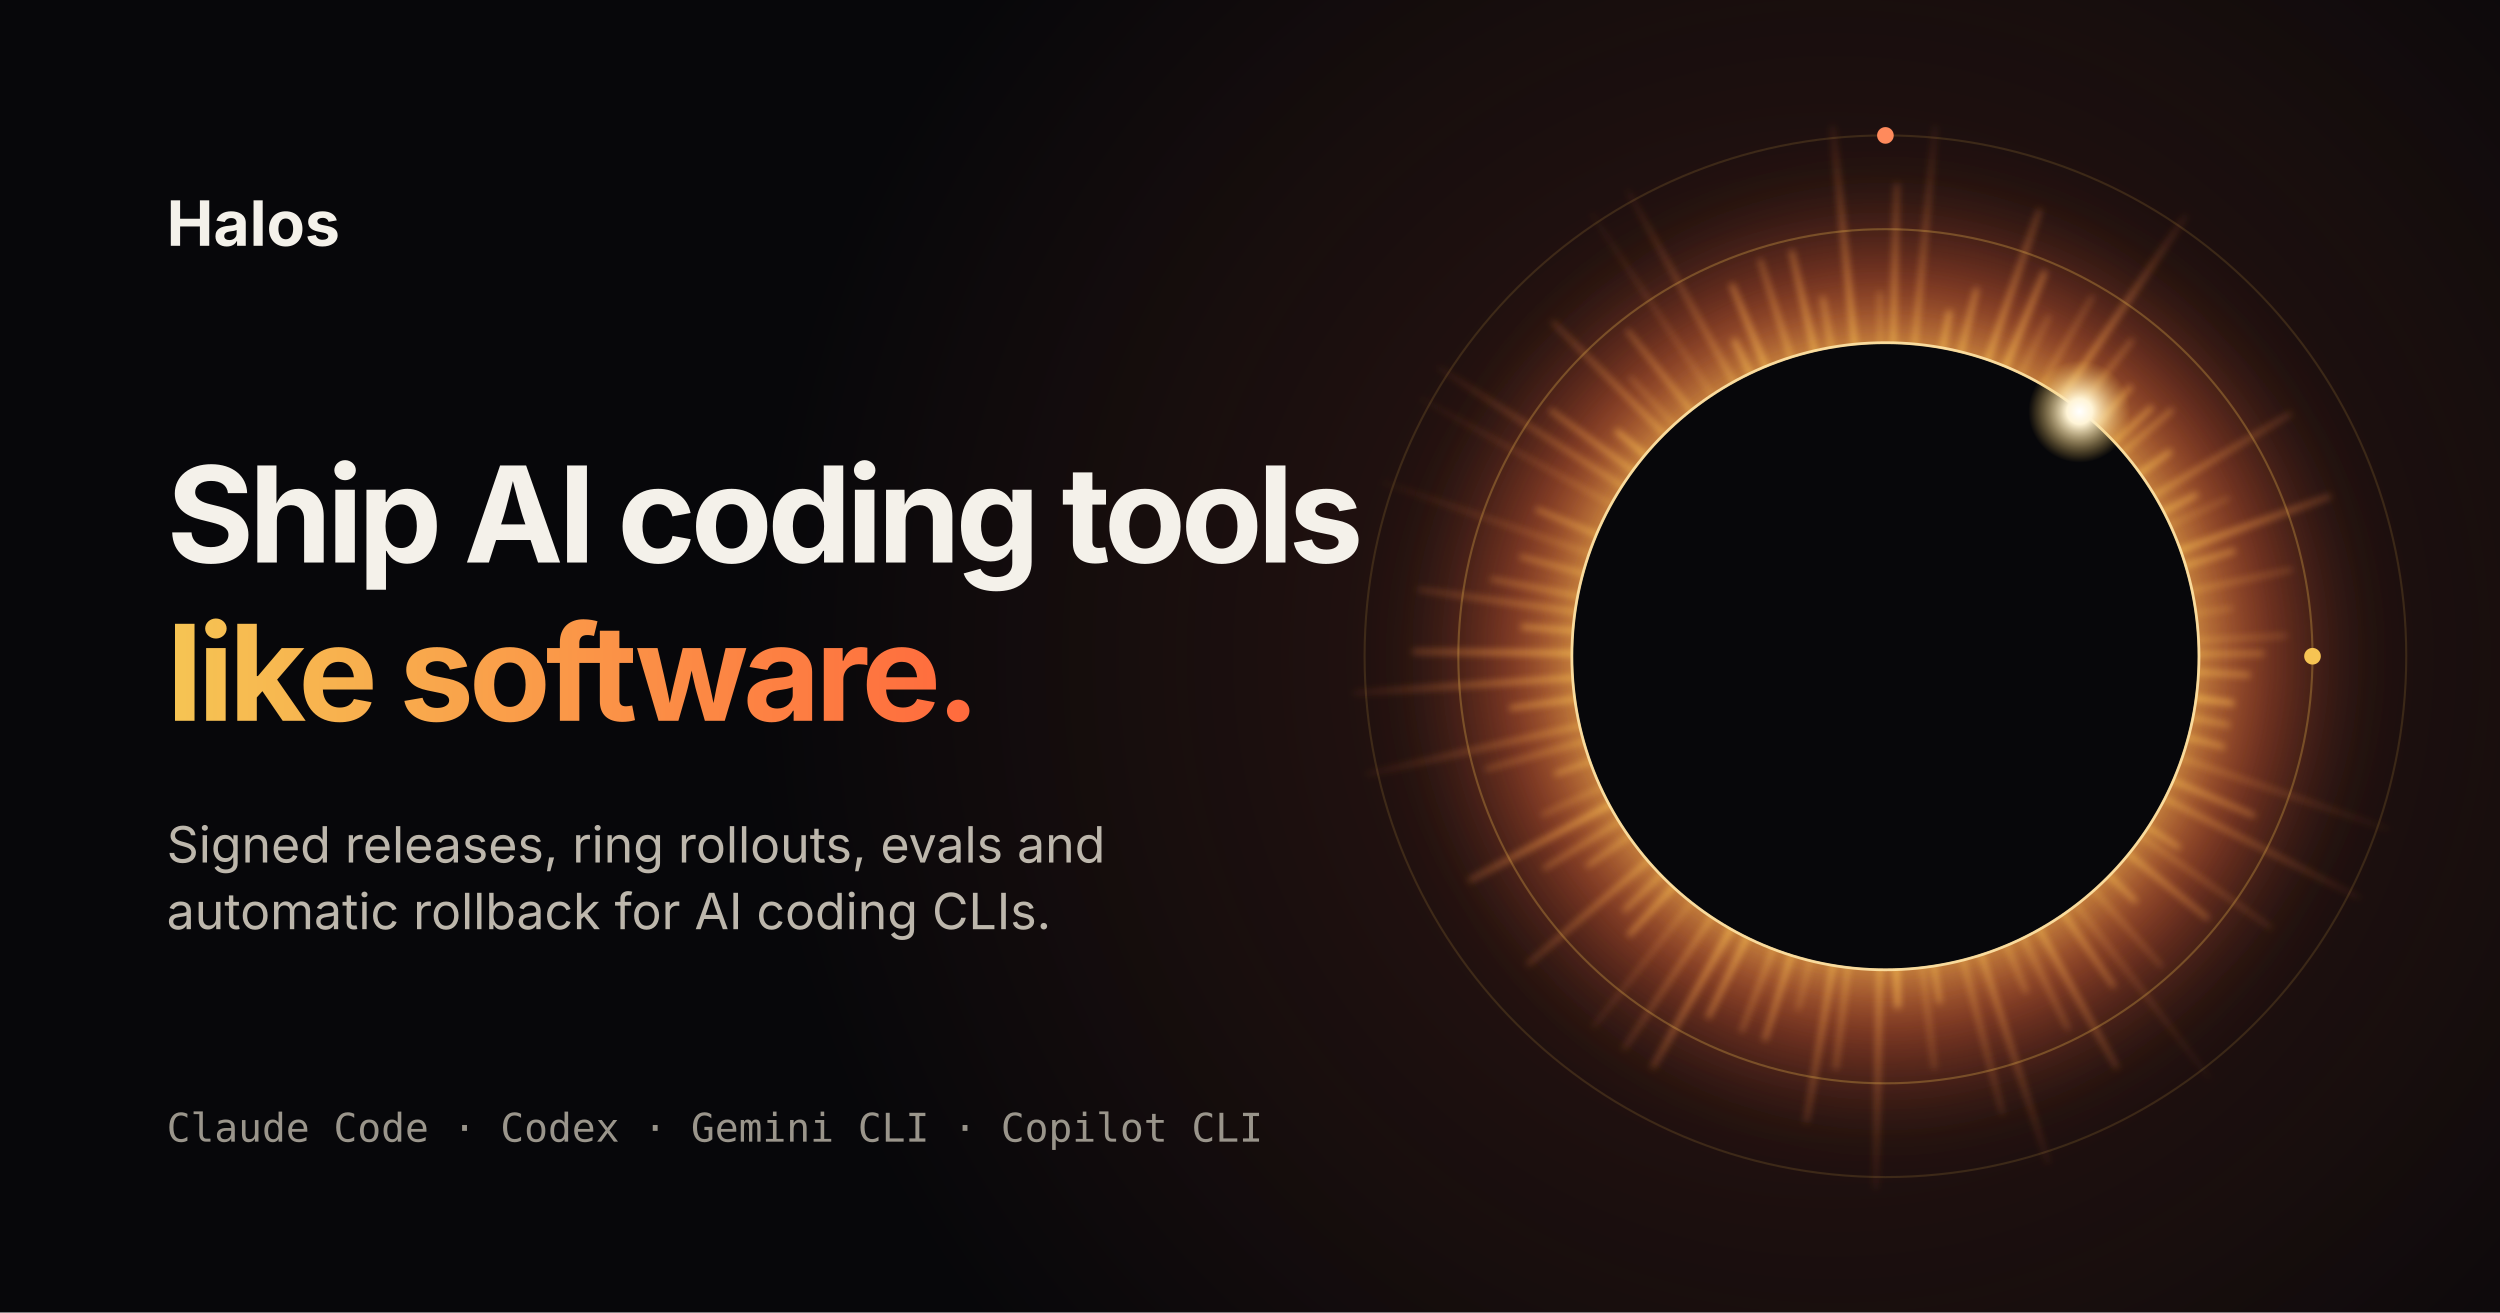
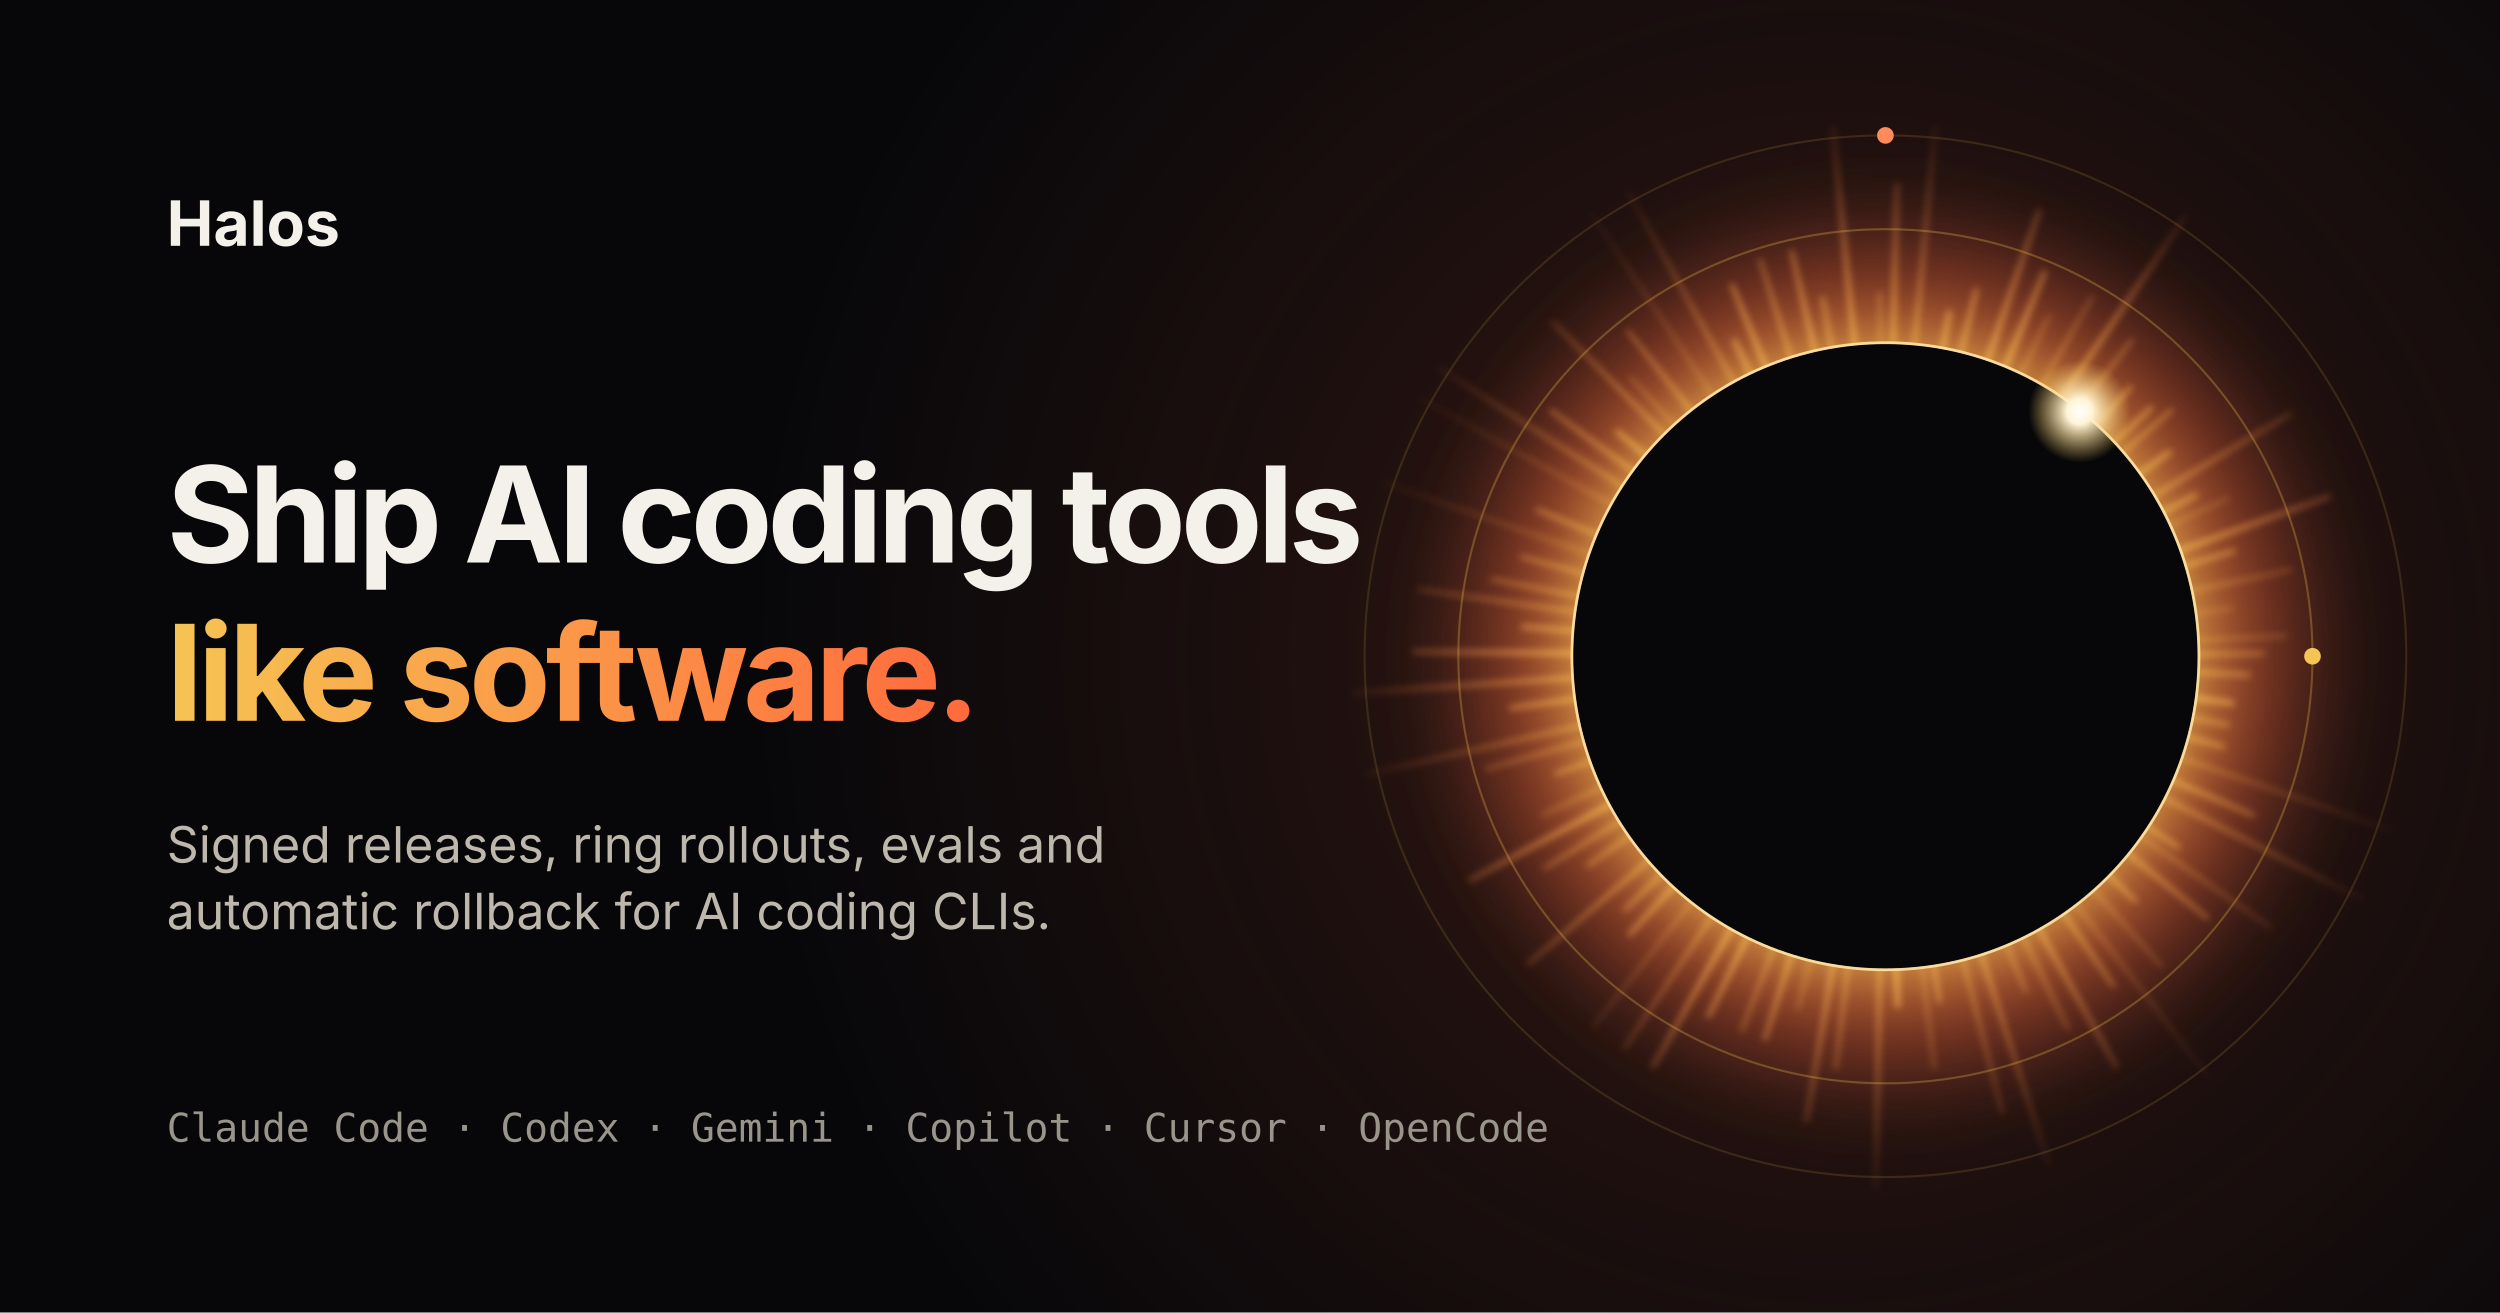
<svg xmlns="http://www.w3.org/2000/svg" viewBox="0 0 1200 630" width="1200" height="630">
  <rect width="1200" height="630" fill="#07070a" />
  <radialGradient id="wash" cx="880" cy="315" r="520" gradientUnits="userSpaceOnUse">
    <stop offset="0" stop-color="#ff6a3d" stop-opacity=".18" />
    <stop offset="1" stop-color="#ff6a3d" stop-opacity="0" />
  </radialGradient>
  <rect width="1200" height="630" fill="url(#wash)" />
  <defs>
    <radialGradient id="corog" cx="905" cy="315" r="280.5" gradientUnits="userSpaceOnUse">
      <stop offset=".48" stop-color="#f6c453" />
      <stop offset=".58" stop-color="#ff6a3d" stop-opacity=".55" />
      <stop offset=".8" stop-color="#ff6a3d" stop-opacity="0" />
    </radialGradient>
    <radialGradient id="rayog" cx="905" cy="315" r="270.0" gradientUnits="userSpaceOnUse">
      <stop offset=".52" stop-color="#f6c453" stop-opacity=".95" />
      <stop offset="1" stop-color="#ff6a3d" stop-opacity="0" />
    </radialGradient>
    <radialGradient id="beadog">
      <stop offset="0" stop-color="#fff" />
      <stop offset=".25" stop-color="#fff4d6" />
      <stop offset="1" stop-color="#f6c453" stop-opacity="0" />
    </radialGradient>
    <filter id="blurog" x="-50%" y="-50%" width="200%" height="200%">
      <feGaussianBlur stdDeviation="17.9" />
    </filter>
    <filter id="softog" x="-50%" y="-50%" width="200%" height="200%">
      <feGaussianBlur stdDeviation="1.79" />
    </filter>
  </defs>
  <circle cx="905" cy="315" r="280.5" fill="url(#corog)" filter="url(#blurog)" />
  <g filter="url(#softog)">
    <line x1="1052.8" y1="314.0" x2="1086.3" y2="313.7" stroke="url(#rayog)" stroke-width="1.38" stroke-linecap="round" />
    <line x1="1052.6" y1="322.6" x2="1079.4" y2="324.0" stroke="url(#rayog)" stroke-width="1.63" stroke-linecap="round" />
    <line x1="1051.4" y1="334.8" x2="1071.4" y2="337.5" stroke="url(#rayog)" stroke-width="2.30" stroke-linecap="round" />
    <line x1="1049.9" y1="344.1" x2="1069.6" y2="348.0" stroke="url(#rayog)" stroke-width="1.45" stroke-linecap="round" />
    <line x1="1047.7" y1="353.3" x2="1067.2" y2="358.5" stroke="url(#rayog)" stroke-width="1.66" stroke-linecap="round" />
    <line x1="1044.7" y1="363.1" x2="1146.3" y2="398.0" stroke="url(#rayog)" stroke-width="0.89" stroke-linecap="round" />
    <line x1="1040.6" y1="373.6" x2="1081.7" y2="391.4" stroke="url(#rayog)" stroke-width="1.72" stroke-linecap="round" />
    <line x1="1036.7" y1="382.1" x2="1132.4" y2="430.9" stroke="url(#rayog)" stroke-width="1.38" stroke-linecap="round" />
    <line x1="1028.8" y1="395.7" x2="1045.7" y2="406.7" stroke="url(#rayog)" stroke-width="1.67" stroke-linecap="round" />
    <line x1="1025.8" y1="400.1" x2="1089.9" y2="445.2" stroke="url(#rayog)" stroke-width="0.93" stroke-linecap="round" />
    <line x1="1019.6" y1="408.2" x2="1059.6" y2="440.7" stroke="url(#rayog)" stroke-width="1.68" stroke-linecap="round" />
    <line x1="1010.5" y1="418.4" x2="1024.9" y2="432.5" stroke="url(#rayog)" stroke-width="1.71" stroke-linecap="round" />
    <line x1="1003.3" y1="425.4" x2="1037.5" y2="463.8" stroke="url(#rayog)" stroke-width="0.85" stroke-linecap="round" />
    <line x1="995.0" y1="432.2" x2="1060.4" y2="517.4" stroke="url(#rayog)" stroke-width="0.78" stroke-linecap="round" />
    <line x1="989.1" y1="436.5" x2="1014.5" y2="473.3" stroke="url(#rayog)" stroke-width="1.62" stroke-linecap="round" />
    <line x1="977.5" y1="443.8" x2="1015.9" y2="512.1" stroke="url(#rayog)" stroke-width="1.72" stroke-linecap="round" />
    <line x1="970.0" y1="447.7" x2="992.7" y2="493.9" stroke="url(#rayog)" stroke-width="1.12" stroke-linecap="round" />
    <line x1="962.1" y1="451.3" x2="972.5" y2="476.1" stroke="url(#rayog)" stroke-width="1.11" stroke-linecap="round" />
    <line x1="950.2" y1="455.7" x2="983.1" y2="558.0" stroke="url(#rayog)" stroke-width="1.56" stroke-linecap="round" />
    <line x1="941.6" y1="458.1" x2="961.1" y2="534.1" stroke="url(#rayog)" stroke-width="1.19" stroke-linecap="round" />
    <line x1="927.9" y1="461.0" x2="931.0" y2="480.9" stroke="url(#rayog)" stroke-width="1.59" stroke-linecap="round" />
    <line x1="922.4" y1="461.7" x2="928.5" y2="512.9" stroke="url(#rayog)" stroke-width="0.94" stroke-linecap="round" />
    <line x1="910.2" y1="462.7" x2="910.9" y2="482.8" stroke="url(#rayog)" stroke-width="2.39" stroke-linecap="round" />
    <line x1="902.3" y1="462.7" x2="900.4" y2="570.2" stroke="url(#rayog)" stroke-width="1.70" stroke-linecap="round" />
    <line x1="887.3" y1="461.7" x2="881.2" y2="512.8" stroke="url(#rayog)" stroke-width="1.28" stroke-linecap="round" />
    <line x1="880.2" y1="460.7" x2="867.1" y2="537.9" stroke="url(#rayog)" stroke-width="1.71" stroke-linecap="round" />
    <line x1="869.5" y1="458.4" x2="863.1" y2="484.5" stroke="url(#rayog)" stroke-width="0.84" stroke-linecap="round" />
    <line x1="860.6" y1="455.9" x2="847.2" y2="498.7" stroke="url(#rayog)" stroke-width="1.86" stroke-linecap="round" />
    <line x1="852.1" y1="453.0" x2="836.0" y2="494.8" stroke="url(#rayog)" stroke-width="1.23" stroke-linecap="round" />
    <line x1="839.8" y1="447.6" x2="820.1" y2="487.8" stroke="url(#rayog)" stroke-width="2.14" stroke-linecap="round" />
    <line x1="832.2" y1="443.6" x2="793.6" y2="511.8" stroke="url(#rayog)" stroke-width="2.26" stroke-linecap="round" />
    <line x1="823.1" y1="438.0" x2="779.7" y2="503.2" stroke="url(#rayog)" stroke-width="1.31" stroke-linecap="round" />
    <line x1="813.5" y1="431.0" x2="765.0" y2="492.6" stroke="url(#rayog)" stroke-width="0.78" stroke-linecap="round" />
    <line x1="805.0" y1="423.7" x2="782.2" y2="448.5" stroke="url(#rayog)" stroke-width="1.99" stroke-linecap="round" />
    <line x1="799.1" y1="418.1" x2="779.9" y2="436.8" stroke="url(#rayog)" stroke-width="1.56" stroke-linecap="round" />
    <line x1="793.1" y1="411.5" x2="733.7" y2="462.6" stroke="url(#rayog)" stroke-width="1.66" stroke-linecap="round" />
    <line x1="784.1" y1="400.0" x2="762.2" y2="415.5" stroke="url(#rayog)" stroke-width="1.44" stroke-linecap="round" />
    <line x1="779.5" y1="393.0" x2="741.5" y2="416.7" stroke="url(#rayog)" stroke-width="1.42" stroke-linecap="round" />
    <line x1="774.9" y1="385.1" x2="706.0" y2="422.3" stroke="url(#rayog)" stroke-width="2.39" stroke-linecap="round" />
    <line x1="770.9" y1="377.0" x2="740.4" y2="391.1" stroke="url(#rayog)" stroke-width="0.94" stroke-linecap="round" />
    <line x1="765.8" y1="364.7" x2="746.9" y2="371.4" stroke="url(#rayog)" stroke-width="1.54" stroke-linecap="round" />
    <line x1="762.8" y1="355.2" x2="713.3" y2="369.2" stroke="url(#rayog)" stroke-width="1.18" stroke-linecap="round" />
    <line x1="760.9" y1="347.8" x2="656.1" y2="371.6" stroke="url(#rayog)" stroke-width="1.33" stroke-linecap="round" />
    <line x1="758.6" y1="335.2" x2="725.4" y2="339.8" stroke="url(#rayog)" stroke-width="1.91" stroke-linecap="round" />
    <line x1="757.6" y1="325.2" x2="650.4" y2="332.6" stroke="url(#rayog)" stroke-width="1.84" stroke-linecap="round" />
    <line x1="757.2" y1="313.6" x2="678.9" y2="312.8" stroke="url(#rayog)" stroke-width="2.28" stroke-linecap="round" />
    <line x1="757.7" y1="303.0" x2="730.9" y2="300.9" stroke="url(#rayog)" stroke-width="1.89" stroke-linecap="round" />
    <line x1="758.7" y1="294.1" x2="681.2" y2="283.0" stroke="url(#rayog)" stroke-width="1.39" stroke-linecap="round" />
    <line x1="760.0" y1="286.6" x2="716.1" y2="278.0" stroke="url(#rayog)" stroke-width="1.39" stroke-linecap="round" />
    <line x1="762.5" y1="276.0" x2="730.1" y2="267.2" stroke="url(#rayog)" stroke-width="1.46" stroke-linecap="round" />
    <line x1="765.4" y1="266.6" x2="663.8" y2="231.5" stroke="url(#rayog)" stroke-width="0.77" stroke-linecap="round" />
    <line x1="768.8" y1="257.6" x2="737.9" y2="244.6" stroke="url(#rayog)" stroke-width="1.63" stroke-linecap="round" />
    <line x1="775.8" y1="243.3" x2="681.8" y2="191.2" stroke="url(#rayog)" stroke-width="0.72" stroke-linecap="round" />
    <line x1="780.9" y1="234.8" x2="690.6" y2="176.5" stroke="url(#rayog)" stroke-width="1.35" stroke-linecap="round" />
    <line x1="785.9" y1="227.5" x2="744.4" y2="197.0" stroke="url(#rayog)" stroke-width="1.75" stroke-linecap="round" />
    <line x1="791.7" y1="220.1" x2="776.3" y2="207.2" stroke="url(#rayog)" stroke-width="2.19" stroke-linecap="round" />
    <line x1="800.8" y1="210.3" x2="745.5" y2="154.7" stroke="url(#rayog)" stroke-width="1.53" stroke-linecap="round" />
    <line x1="805.3" y1="205.9" x2="782.6" y2="181.2" stroke="url(#rayog)" stroke-width="0.85" stroke-linecap="round" />
    <line x1="813.3" y1="199.1" x2="781.3" y2="158.8" stroke="url(#rayog)" stroke-width="1.53" stroke-linecap="round" />
    <line x1="823.3" y1="191.9" x2="763.9" y2="102.3" stroke="url(#rayog)" stroke-width="0.71" stroke-linecap="round" />
    <line x1="833.4" y1="185.7" x2="781.4" y2="91.7" stroke="url(#rayog)" stroke-width="1.32" stroke-linecap="round" />
    <line x1="841.2" y1="181.7" x2="832.5" y2="163.5" stroke="url(#rayog)" stroke-width="2.03" stroke-linecap="round" />
    <line x1="848.5" y1="178.4" x2="831.4" y2="137.1" stroke="url(#rayog)" stroke-width="2.22" stroke-linecap="round" />
    <line x1="860.4" y1="174.1" x2="844.9" y2="125.0" stroke="url(#rayog)" stroke-width="1.60" stroke-linecap="round" />
    <line x1="871.6" y1="171.1" x2="860.0" y2="120.9" stroke="url(#rayog)" stroke-width="2.05" stroke-linecap="round" />
    <line x1="879.5" y1="169.5" x2="874.9" y2="143.0" stroke="url(#rayog)" stroke-width="1.57" stroke-linecap="round" />
    <line x1="890.4" y1="168.0" x2="879.7" y2="61.0" stroke="url(#rayog)" stroke-width="2.13" stroke-linecap="round" />
    <line x1="902.7" y1="167.3" x2="902.3" y2="140.4" stroke="url(#rayog)" stroke-width="1.02" stroke-linecap="round" />
    <line x1="908.6" y1="167.3" x2="910.5" y2="88.9" stroke="url(#rayog)" stroke-width="2.00" stroke-linecap="round" />
    <line x1="918.8" y1="167.9" x2="928.9" y2="60.9" stroke="url(#rayog)" stroke-width="1.55" stroke-linecap="round" />
    <line x1="932.0" y1="169.7" x2="935.7" y2="149.9" stroke="url(#rayog)" stroke-width="2.09" stroke-linecap="round" />
    <line x1="940.6" y1="171.6" x2="948.7" y2="139.0" stroke="url(#rayog)" stroke-width="1.91" stroke-linecap="round" />
    <line x1="953.2" y1="175.3" x2="978.8" y2="101.3" stroke="url(#rayog)" stroke-width="2.12" stroke-linecap="round" />
    <line x1="961.6" y1="178.5" x2="981.3" y2="130.9" stroke="url(#rayog)" stroke-width="2.38" stroke-linecap="round" />
    <line x1="969.1" y1="181.8" x2="983.6" y2="151.6" stroke="url(#rayog)" stroke-width="0.85" stroke-linecap="round" />
    <line x1="978.7" y1="186.9" x2="1004.4" y2="142.3" stroke="url(#rayog)" stroke-width="1.04" stroke-linecap="round" />
    <line x1="988.2" y1="192.9" x2="1048.8" y2="104.1" stroke="url(#rayog)" stroke-width="2.18" stroke-linecap="round" />
    <line x1="995.9" y1="198.5" x2="1023.4" y2="163.2" stroke="url(#rayog)" stroke-width="1.29" stroke-linecap="round" />
    <line x1="1004.5" y1="205.8" x2="1022.6" y2="185.9" stroke="url(#rayog)" stroke-width="1.85" stroke-linecap="round" />
    <line x1="1013.0" y1="214.1" x2="1032.6" y2="195.8" stroke="url(#rayog)" stroke-width="1.95" stroke-linecap="round" />
    <line x1="1017.0" y1="218.7" x2="1042.5" y2="196.8" stroke="url(#rayog)" stroke-width="1.45" stroke-linecap="round" />
    <line x1="1025.0" y1="228.8" x2="1041.4" y2="217.0" stroke="url(#rayog)" stroke-width="2.11" stroke-linecap="round" />
    <line x1="1031.8" y1="239.1" x2="1099.0" y2="198.8" stroke="url(#rayog)" stroke-width="1.50" stroke-linecap="round" />
    <line x1="1036.1" y1="246.9" x2="1054.0" y2="237.6" stroke="url(#rayog)" stroke-width="1.97" stroke-linecap="round" />
    <line x1="1039.2" y1="253.1" x2="1069.7" y2="239.1" stroke="url(#rayog)" stroke-width="0.72" stroke-linecap="round" />
    <line x1="1044.0" y1="265.0" x2="1117.8" y2="238.4" stroke="url(#rayog)" stroke-width="2.12" stroke-linecap="round" />
    <line x1="1046.4" y1="272.3" x2="1072.2" y2="264.5" stroke="url(#rayog)" stroke-width="1.74" stroke-linecap="round" />
    <line x1="1049.5" y1="284.1" x2="1099.9" y2="273.4" stroke="url(#rayog)" stroke-width="0.95" stroke-linecap="round" />
    <line x1="1051.4" y1="294.7" x2="1071.3" y2="292.0" stroke="url(#rayog)" stroke-width="0.70" stroke-linecap="round" />
    <line x1="1052.6" y1="307.5" x2="1097.3" y2="305.2" stroke="url(#rayog)" stroke-width="0.86" stroke-linecap="round" />
  </g>
  <circle cx="905" cy="315" r="150" fill="#07070a" />
  <circle cx="905" cy="315" r="150.5" fill="none" stroke="#ffe6a8" stroke-opacity=".9" stroke-width="1.34" />
  <circle cx="998.2" cy="197.5" r="24.6" fill="url(#beadog)" />
  <circle cx="905" cy="315" r="205" fill="none" stroke="#f6c453" stroke-opacity=".28" />
  <circle cx="905" cy="315" r="250" fill="none" stroke="#f6c453" stroke-opacity=".14" />
  <circle cx="1110" cy="315" r="4" fill="#f6c453" />
  <circle cx="905" cy="65" r="4" fill="#ff8a5c" />
  <g font-family="ui-sans-serif,-apple-system,Inter,'Segoe UI',sans-serif">
    <text x="80" y="118" fill="#f4f1ea" font-size="30" font-weight="650">Halos</text>
    <text x="80" y="270" fill="#f4f1ea" font-size="64" font-weight="700" letter-spacing="-2.4">Ship AI coding tools</text>
    <linearGradient id="tg" x1="0" x2="1">
      <stop offset="0" stop-color="#f6c453" />
      <stop offset="1" stop-color="#ff6a3d" />
    </linearGradient>
    <text x="80" y="346" fill="url(#tg)" font-size="64" font-weight="700" letter-spacing="-2.4">like software.</text>
    <text x="80" y="414" fill="#bdb7ac" font-size="24">Signed releases, ring rollouts, evals and</text>
    <text x="80" y="446" fill="#bdb7ac" font-size="24">automatic rollback for AI coding CLIs.</text>
-     <text x="80" y="548" fill="#9a958b" font-size="19" font-family="ui-monospace,'SF Mono','JetBrains Mono',Menlo,Consolas,monospace">Claude Code · Codex · Gemini CLI · Copilot CLI</text>
+     <text x="80" y="548" fill="#9a958b" font-size="19" font-family="ui-monospace,'SF Mono','JetBrains Mono',Menlo,Consolas,monospace">Claude Code · Codex · Gemini · Copilot · Cursor · OpenCode</text>
  </g>
</svg>
